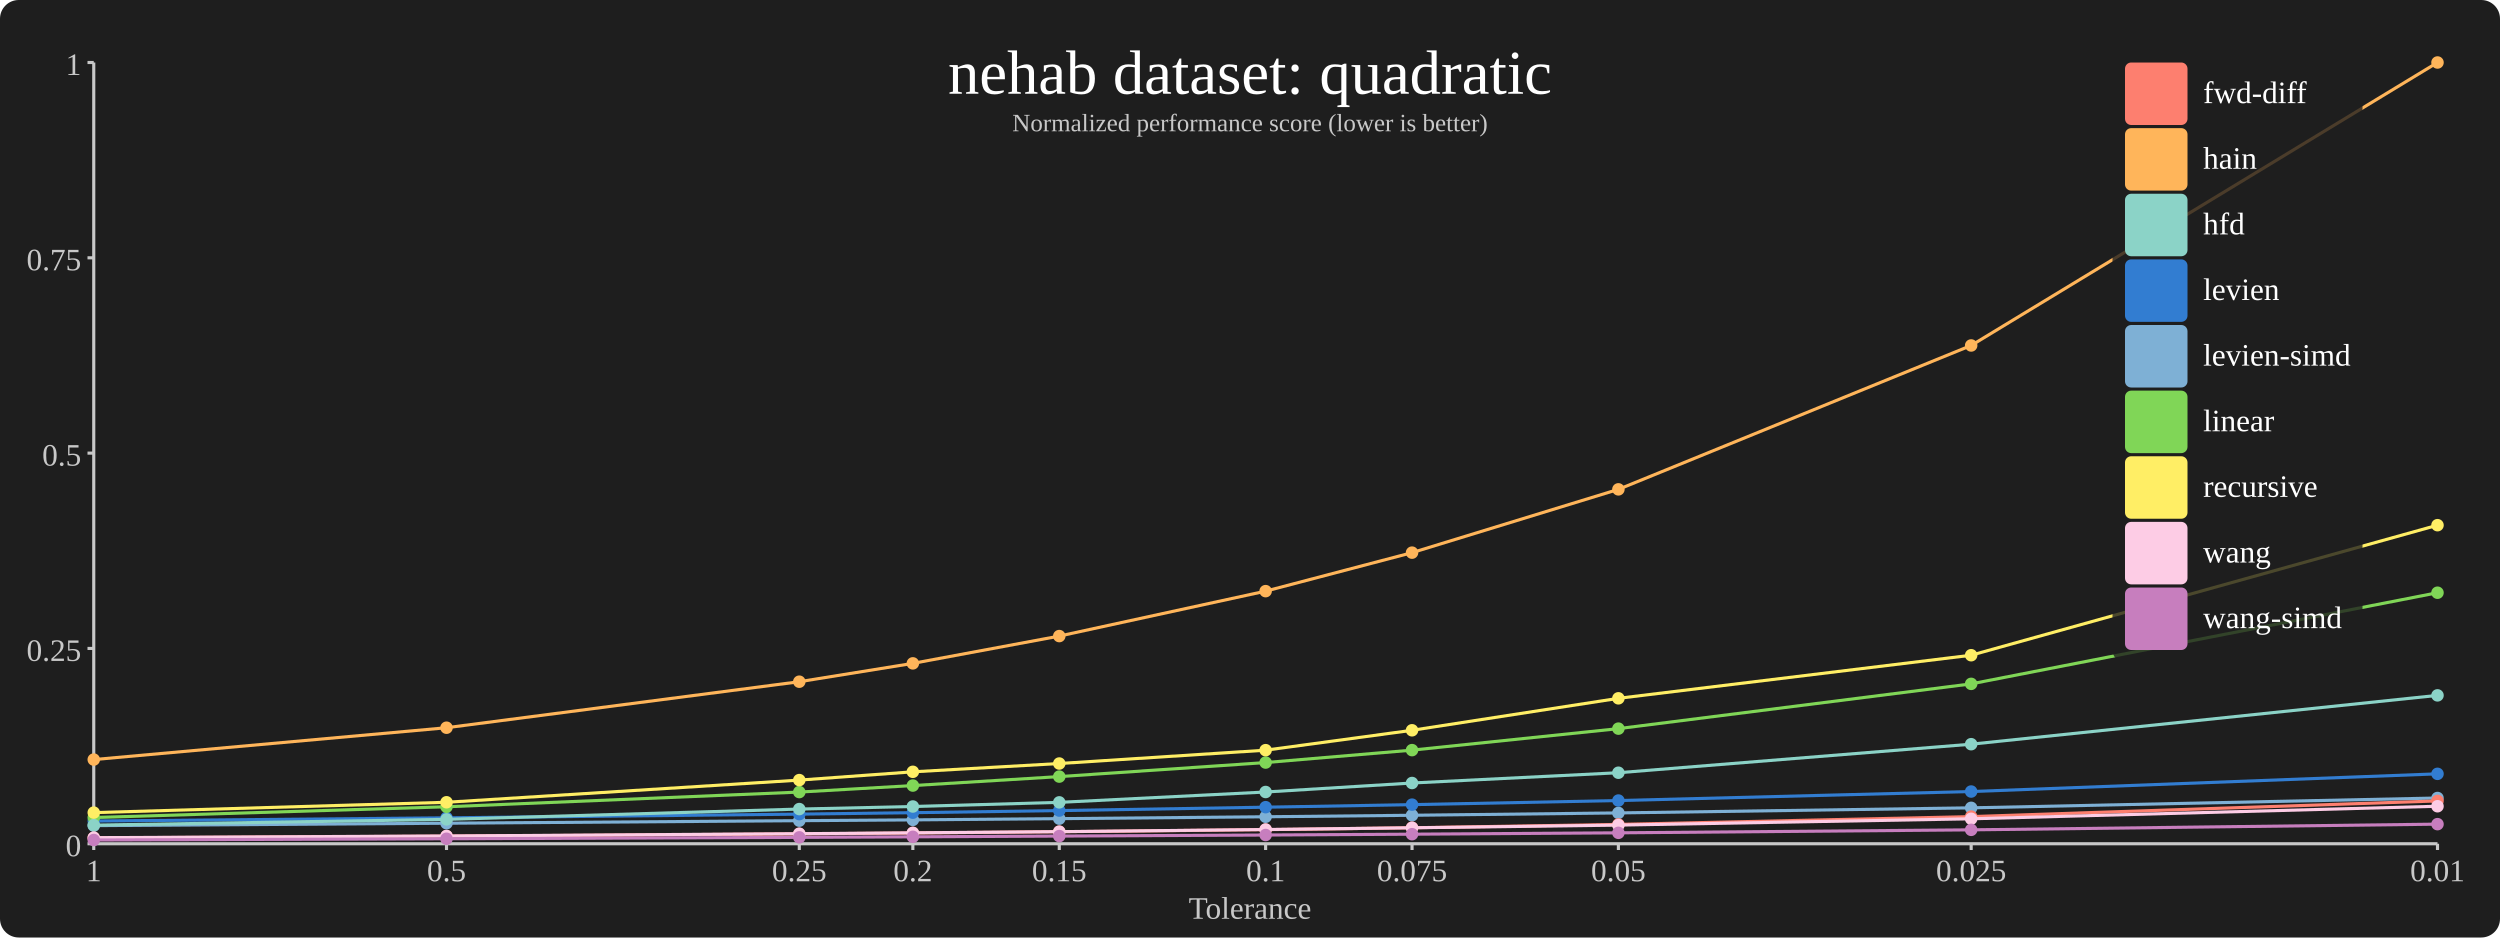
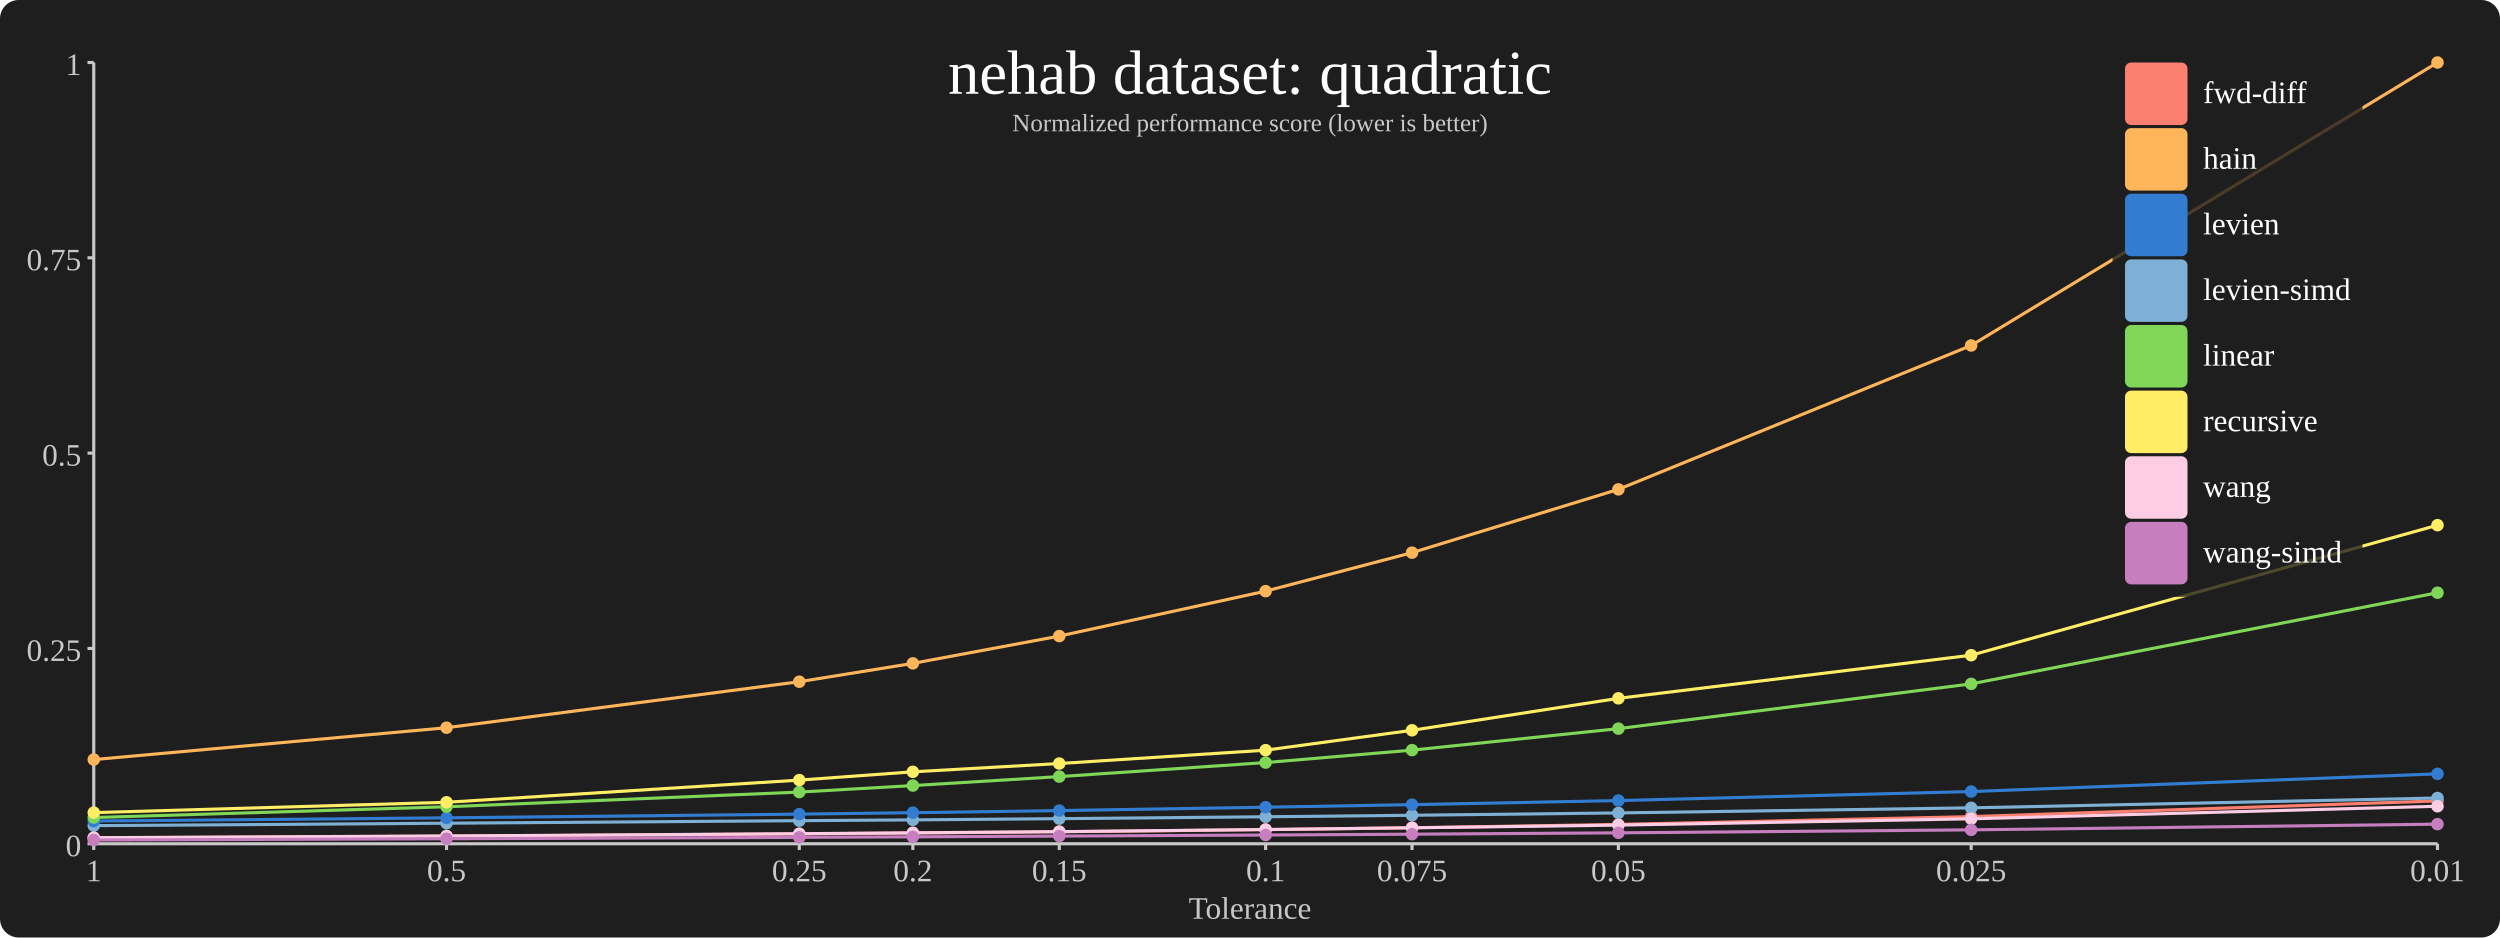
<svg xmlns="http://www.w3.org/2000/svg" viewBox="0 0 800 300">
  <rect x="0" y="0" width="800" height="300" ry="6" style="fill:rgb(30,30,30);stroke:none;fill-opacity:1;stroke-opacity:1;" />
  <path d="M 30 20 L 30 270" style="stroke:rgb(200,200,200);stroke-width:1" />
  <path d="M 30 270 L 780 270" style="stroke:rgb(200,200,200);stroke-width:1" />
  <path d="M 780 270 L 780 272" style="stroke:rgb(200,200,200);stroke-width:1" />
  <text x="780" y="282" style="font-size:10px;fill:rgb(200,200,200);text-anchor:middle;text-align:center;"> 0.01 </text>
  <path d="M 630.772 270 L 630.772 272" style="stroke:rgb(200,200,200);stroke-width:1" />
  <text x="630.772" y="282" style="font-size:10px;fill:rgb(200,200,200);text-anchor:middle;text-align:center;"> 0.025 </text>
  <path d="M 517.886 270 L 517.886 272" style="stroke:rgb(200,200,200);stroke-width:1" />
  <text x="517.886" y="282" style="font-size:10px;fill:rgb(200,200,200);text-anchor:middle;text-align:center;"> 0.05 </text>
  <path d="M 451.852 270 L 451.852 272" style="stroke:rgb(200,200,200);stroke-width:1" />
  <text x="451.852" y="282" style="font-size:10px;fill:rgb(200,200,200);text-anchor:middle;text-align:center;"> 0.075 </text>
  <path d="M 405 270 L 405 272" style="stroke:rgb(200,200,200);stroke-width:1" />
  <text x="405" y="282" style="font-size:10px;fill:rgb(200,200,200);text-anchor:middle;text-align:center;"> 0.1 </text>
  <path d="M 338.966 270 L 338.966 272" style="stroke:rgb(200,200,200);stroke-width:1" />
  <text x="338.966" y="282" style="font-size:10px;fill:rgb(200,200,200);text-anchor:middle;text-align:center;"> 0.15 </text>
  <path d="M 292.114 270 L 292.114 272" style="stroke:rgb(200,200,200);stroke-width:1" />
  <text x="292.114" y="282" style="font-size:10px;fill:rgb(200,200,200);text-anchor:middle;text-align:center;"> 0.2 </text>
  <path d="M 255.773 270 L 255.773 272" style="stroke:rgb(200,200,200);stroke-width:1" />
  <text x="255.773" y="282" style="font-size:10px;fill:rgb(200,200,200);text-anchor:middle;text-align:center;"> 0.25 </text>
  <path d="M 142.886 270 L 142.886 272" style="stroke:rgb(200,200,200);stroke-width:1" />
  <text x="142.886" y="282" style="font-size:10px;fill:rgb(200,200,200);text-anchor:middle;text-align:center;"> 0.5 </text>
  <path d="M 30 270 L 30 272" style="stroke:rgb(200,200,200);stroke-width:1" />
  <text x="30" y="282" style="font-size:10px;fill:rgb(200,200,200);text-anchor:middle;text-align:center;"> 1 </text>
  <path d="M 28 270 L 30 270" style="stroke:rgb(200,200,200);stroke-width:1" />
  <text x="26" y="274" style="font-size:10px;fill:rgb(200,200,200);text-anchor:end;text-align:right;"> 0 </text>
  <path d="M 28 207.5 L 30 207.5" style="stroke:rgb(200,200,200);stroke-width:1" />
  <text x="26" y="211.5" style="font-size:10px;fill:rgb(200,200,200);text-anchor:end;text-align:right;"> 0.25 </text>
  <path d="M 28 145 L 30 145" style="stroke:rgb(200,200,200);stroke-width:1" />
  <text x="26" y="149" style="font-size:10px;fill:rgb(200,200,200);text-anchor:end;text-align:right;"> 0.5 </text>
  <path d="M 28 82.5 L 30 82.5" style="stroke:rgb(200,200,200);stroke-width:1" />
  <text x="26" y="86.5" style="font-size:10px;fill:rgb(200,200,200);text-anchor:end;text-align:right;"> 0.75 </text>
  <path d="M 28 20 L 30 20" style="stroke:rgb(200,200,200);stroke-width:1" />
  <text x="26" y="24" style="font-size:10px;fill:rgb(200,200,200);text-anchor:end;text-align:right;"> 1 </text>
  <text x="400" y="294" style="font-size:10px;fill:rgb(200,200,200);text-anchor:middle;text-align:center;"> Tolerance </text>
+   <circle cx="780" cy="256.295" r="2" style="fill:rgb(253,127,111);stroke:none;fill-opacity:1;stroke-opacity:1;" />
+   <path d="M 780 256.295 L 630.772 261.308" style="stroke:rgb(253,127,111);stroke-width:1" />
+   <circle cx="630.772" cy="261.308" r="2" style="fill:rgb(253,127,111);stroke:none;fill-opacity:1;stroke-opacity:1;" />
+   <path d="M 630.772 261.308 L 517.886 263.81" style="stroke:rgb(253,127,111);stroke-width:1" />
+   <circle cx="517.886" cy="263.81" r="2" style="fill:rgb(253,127,111);stroke:none;fill-opacity:1;stroke-opacity:1;" />
+   <path d="M 517.886 263.81 L 451.852 264.877" style="stroke:rgb(253,127,111);stroke-width:1" />
+   <circle cx="451.852" cy="264.877" r="2" style="fill:rgb(253,127,111);stroke:none;fill-opacity:1;stroke-opacity:1;" />
+   <path d="M 451.852 264.877 L 405 265.485" style="stroke:rgb(253,127,111);stroke-width:1" />
+   <circle cx="405" cy="265.485" r="2" style="fill:rgb(253,127,111);stroke:none;fill-opacity:1;stroke-opacity:1;" />
+   <path d="M 405 265.485 L 338.966 266.15" style="stroke:rgb(253,127,111);stroke-width:1" />
+   <circle cx="338.966" cy="266.15" r="2" style="fill:rgb(253,127,111);stroke:none;fill-opacity:1;stroke-opacity:1;" />
+   <path d="M 338.966 266.15 L 292.114 266.56" style="stroke:rgb(253,127,111);stroke-width:1" />
+   <circle cx="292.114" cy="266.56" r="2" style="fill:rgb(253,127,111);stroke:none;fill-opacity:1;stroke-opacity:1;" />
+   <path d="M 292.114 266.56 L 255.773 266.848" style="stroke:rgb(253,127,111);stroke-width:1" />
+   <circle cx="255.773" cy="266.848" r="2" style="fill:rgb(253,127,111);stroke:none;fill-opacity:1;stroke-opacity:1;" />
+   <path d="M 255.773 266.848 L 142.886 267.572" style="stroke:rgb(253,127,111);stroke-width:1" />
+   <circle cx="142.886" cy="267.572" r="2" style="fill:rgb(253,127,111);stroke:none;fill-opacity:1;stroke-opacity:1;" />
+   <path d="M 142.886 267.572 L 30 268.103" style="stroke:rgb(253,127,111);stroke-width:1" />
+   <circle cx="30" cy="268.103" r="2" style="fill:rgb(253,127,111);stroke:none;fill-opacity:1;stroke-opacity:1;" />
  <circle cx="780" cy="255.363" r="2" style="fill:rgb(126,176,213);stroke:none;fill-opacity:1;stroke-opacity:1;" />
  <path d="M 780 255.363 L 630.772 258.51" style="stroke:rgb(126,176,213);stroke-width:1" />
  <circle cx="630.772" cy="258.51" r="2" style="fill:rgb(126,176,213);stroke:none;fill-opacity:1;stroke-opacity:1;" />
  <path d="M 630.772 258.51 L 517.886 260.135" style="stroke:rgb(126,176,213);stroke-width:1" />
  <circle cx="517.886" cy="260.135" r="2" style="fill:rgb(126,176,213);stroke:none;fill-opacity:1;stroke-opacity:1;" />
  <path d="M 517.886 260.135 L 451.852 260.885" style="stroke:rgb(126,176,213);stroke-width:1" />
  <circle cx="451.852" cy="260.885" r="2" style="fill:rgb(126,176,213);stroke:none;fill-opacity:1;stroke-opacity:1;" />
  <path d="M 451.852 260.885 L 405 261.365" style="stroke:rgb(126,176,213);stroke-width:1" />
  <circle cx="405" cy="261.365" r="2" style="fill:rgb(126,176,213);stroke:none;fill-opacity:1;stroke-opacity:1;" />
  <path d="M 405 261.365 L 338.966 261.97" style="stroke:rgb(126,176,213);stroke-width:1" />
  <circle cx="338.966" cy="261.97" r="2" style="fill:rgb(126,176,213);stroke:none;fill-opacity:1;stroke-opacity:1;" />
  <path d="M 338.966 261.97 L 292.114 262.363" style="stroke:rgb(126,176,213);stroke-width:1" />
  <circle cx="292.114" cy="262.363" r="2" style="fill:rgb(126,176,213);stroke:none;fill-opacity:1;stroke-opacity:1;" />
  <path d="M 292.114 262.363 L 255.773 262.618" style="stroke:rgb(126,176,213);stroke-width:1" />
  <circle cx="255.773" cy="262.618" r="2" style="fill:rgb(126,176,213);stroke:none;fill-opacity:1;stroke-opacity:1;" />
  <path d="M 255.773 262.618 L 142.886 263.43" style="stroke:rgb(126,176,213);stroke-width:1" />
  <circle cx="142.886" cy="263.43" r="2" style="fill:rgb(126,176,213);stroke:none;fill-opacity:1;stroke-opacity:1;" />
  <path d="M 142.886 263.43 L 30 264.202" style="stroke:rgb(126,176,213);stroke-width:1" />
  <circle cx="30" cy="264.202" r="2" style="fill:rgb(126,176,213);stroke:none;fill-opacity:1;stroke-opacity:1;" />
+   <circle cx="780" cy="247.63" r="2" style="fill:rgb(50,125,209);stroke:none;fill-opacity:1;stroke-opacity:1;" />
+   <path d="M 780 247.63 L 630.772 253.29" style="stroke:rgb(50,125,209);stroke-width:1" />
+   <circle cx="630.772" cy="253.29" r="2" style="fill:rgb(50,125,209);stroke:none;fill-opacity:1;stroke-opacity:1;" />
+   <path d="M 630.772 253.29 L 517.886 256.175" style="stroke:rgb(50,125,209);stroke-width:1" />
+   <circle cx="517.886" cy="256.175" r="2" style="fill:rgb(50,125,209);stroke:none;fill-opacity:1;stroke-opacity:1;" />
+   <path d="M 517.886 256.175 L 451.852 257.488" style="stroke:rgb(50,125,209);stroke-width:1" />
+   <circle cx="451.852" cy="257.488" r="2" style="fill:rgb(50,125,209);stroke:none;fill-opacity:1;stroke-opacity:1;" />
+   <path d="M 451.852 257.488 L 405 258.3" style="stroke:rgb(50,125,209);stroke-width:1" />
+   <circle cx="405" cy="258.3" r="2" style="fill:rgb(50,125,209);stroke:none;fill-opacity:1;stroke-opacity:1;" />
+   <path d="M 405 258.3 L 338.966 259.387" style="stroke:rgb(50,125,209);stroke-width:1" />
+   <circle cx="338.966" cy="259.387" r="2" style="fill:rgb(50,125,209);stroke:none;fill-opacity:1;stroke-opacity:1;" />
+   <path d="M 338.966 259.387 L 292.114 260.06" style="stroke:rgb(50,125,209);stroke-width:1" />
+   <circle cx="292.114" cy="260.06" r="2" style="fill:rgb(50,125,209);stroke:none;fill-opacity:1;stroke-opacity:1;" />
+   <path d="M 292.114 260.06 L 255.773 260.522" style="stroke:rgb(50,125,209);stroke-width:1" />
+   <circle cx="255.773" cy="260.522" r="2" style="fill:rgb(50,125,209);stroke:none;fill-opacity:1;stroke-opacity:1;" />
+   <path d="M 255.773 260.522 L 142.886 261.705" style="stroke:rgb(50,125,209);stroke-width:1" />
+   <circle cx="142.886" cy="261.705" r="2" style="fill:rgb(50,125,209);stroke:none;fill-opacity:1;stroke-opacity:1;" />
+   <path d="M 142.886 261.705 L 30 262.728" style="stroke:rgb(50,125,209);stroke-width:1" />
+   <circle cx="30" cy="262.728" r="2" style="fill:rgb(50,125,209);stroke:none;fill-opacity:1;stroke-opacity:1;" />
  <circle cx="780" cy="20" r="2" style="fill:rgb(255,181,90);stroke:none;fill-opacity:1;stroke-opacity:1;" />
  <path d="M 780 20 L 630.772 110.55" style="stroke:rgb(255,181,90);stroke-width:1" />
  <circle cx="630.772" cy="110.55" r="2" style="fill:rgb(255,181,90);stroke:none;fill-opacity:1;stroke-opacity:1;" />
  <path d="M 630.772 110.55 L 517.886 156.595" style="stroke:rgb(255,181,90);stroke-width:1" />
  <circle cx="517.886" cy="156.595" r="2" style="fill:rgb(255,181,90);stroke:none;fill-opacity:1;stroke-opacity:1;" />
  <path d="M 517.886 156.595 L 451.852 176.847" style="stroke:rgb(255,181,90);stroke-width:1" />
  <circle cx="451.852" cy="176.847" r="2" style="fill:rgb(255,181,90);stroke:none;fill-opacity:1;stroke-opacity:1;" />
  <path d="M 451.852 176.847 L 405 189.165" style="stroke:rgb(255,181,90);stroke-width:1" />
  <circle cx="405" cy="189.165" r="2" style="fill:rgb(255,181,90);stroke:none;fill-opacity:1;stroke-opacity:1;" />
  <path d="M 405 189.165 L 338.966 203.545" style="stroke:rgb(255,181,90);stroke-width:1" />
  <circle cx="338.966" cy="203.545" r="2" style="fill:rgb(255,181,90);stroke:none;fill-opacity:1;stroke-opacity:1;" />
  <path d="M 338.966 203.545 L 292.114 212.278" style="stroke:rgb(255,181,90);stroke-width:1" />
  <circle cx="292.114" cy="212.278" r="2" style="fill:rgb(255,181,90);stroke:none;fill-opacity:1;stroke-opacity:1;" />
  <path d="M 292.114 212.278 L 255.773 218.145" style="stroke:rgb(255,181,90);stroke-width:1" />
  <circle cx="255.773" cy="218.145" r="2" style="fill:rgb(255,181,90);stroke:none;fill-opacity:1;stroke-opacity:1;" />
  <path d="M 255.773 218.145 L 142.886 232.87" style="stroke:rgb(255,181,90);stroke-width:1" />
  <circle cx="142.886" cy="232.87" r="2" style="fill:rgb(255,181,90);stroke:none;fill-opacity:1;stroke-opacity:1;" />
  <path d="M 142.886 232.87 L 30 243.062" style="stroke:rgb(255,181,90);stroke-width:1" />
  <circle cx="30" cy="243.062" r="2" style="fill:rgb(255,181,90);stroke:none;fill-opacity:1;stroke-opacity:1;" />
-   <circle cx="780" cy="256.295" r="2" style="fill:rgb(253,127,111);stroke:none;fill-opacity:1;stroke-opacity:1;" />
-   <path d="M 780 256.295 L 630.772 261.308" style="stroke:rgb(253,127,111);stroke-width:1" />
-   <circle cx="630.772" cy="261.308" r="2" style="fill:rgb(253,127,111);stroke:none;fill-opacity:1;stroke-opacity:1;" />
-   <path d="M 630.772 261.308 L 517.886 263.81" style="stroke:rgb(253,127,111);stroke-width:1" />
-   <circle cx="517.886" cy="263.81" r="2" style="fill:rgb(253,127,111);stroke:none;fill-opacity:1;stroke-opacity:1;" />
-   <path d="M 517.886 263.81 L 451.852 264.877" style="stroke:rgb(253,127,111);stroke-width:1" />
-   <circle cx="451.852" cy="264.877" r="2" style="fill:rgb(253,127,111);stroke:none;fill-opacity:1;stroke-opacity:1;" />
-   <path d="M 451.852 264.877 L 405 265.485" style="stroke:rgb(253,127,111);stroke-width:1" />
-   <circle cx="405" cy="265.485" r="2" style="fill:rgb(253,127,111);stroke:none;fill-opacity:1;stroke-opacity:1;" />
-   <path d="M 405 265.485 L 338.966 266.15" style="stroke:rgb(253,127,111);stroke-width:1" />
-   <circle cx="338.966" cy="266.15" r="2" style="fill:rgb(253,127,111);stroke:none;fill-opacity:1;stroke-opacity:1;" />
-   <path d="M 338.966 266.15 L 292.114 266.56" style="stroke:rgb(253,127,111);stroke-width:1" />
-   <circle cx="292.114" cy="266.56" r="2" style="fill:rgb(253,127,111);stroke:none;fill-opacity:1;stroke-opacity:1;" />
-   <path d="M 292.114 266.56 L 255.773 266.848" style="stroke:rgb(253,127,111);stroke-width:1" />
-   <circle cx="255.773" cy="266.848" r="2" style="fill:rgb(253,127,111);stroke:none;fill-opacity:1;stroke-opacity:1;" />
-   <path d="M 255.773 266.848 L 142.886 267.572" style="stroke:rgb(253,127,111);stroke-width:1" />
-   <circle cx="142.886" cy="267.572" r="2" style="fill:rgb(253,127,111);stroke:none;fill-opacity:1;stroke-opacity:1;" />
-   <path d="M 142.886 267.572 L 30 268.103" style="stroke:rgb(253,127,111);stroke-width:1" />
-   <circle cx="30" cy="268.103" r="2" style="fill:rgb(253,127,111);stroke:none;fill-opacity:1;stroke-opacity:1;" />
-   <circle cx="780" cy="247.63" r="2" style="fill:rgb(50,125,209);stroke:none;fill-opacity:1;stroke-opacity:1;" />
-   <path d="M 780 247.63 L 630.772 253.29" style="stroke:rgb(50,125,209);stroke-width:1" />
-   <circle cx="630.772" cy="253.29" r="2" style="fill:rgb(50,125,209);stroke:none;fill-opacity:1;stroke-opacity:1;" />
-   <path d="M 630.772 253.29 L 517.886 256.175" style="stroke:rgb(50,125,209);stroke-width:1" />
-   <circle cx="517.886" cy="256.175" r="2" style="fill:rgb(50,125,209);stroke:none;fill-opacity:1;stroke-opacity:1;" />
-   <path d="M 517.886 256.175 L 451.852 257.488" style="stroke:rgb(50,125,209);stroke-width:1" />
-   <circle cx="451.852" cy="257.488" r="2" style="fill:rgb(50,125,209);stroke:none;fill-opacity:1;stroke-opacity:1;" />
-   <path d="M 451.852 257.488 L 405 258.3" style="stroke:rgb(50,125,209);stroke-width:1" />
-   <circle cx="405" cy="258.3" r="2" style="fill:rgb(50,125,209);stroke:none;fill-opacity:1;stroke-opacity:1;" />
-   <path d="M 405 258.3 L 338.966 259.387" style="stroke:rgb(50,125,209);stroke-width:1" />
-   <circle cx="338.966" cy="259.387" r="2" style="fill:rgb(50,125,209);stroke:none;fill-opacity:1;stroke-opacity:1;" />
-   <path d="M 338.966 259.387 L 292.114 260.06" style="stroke:rgb(50,125,209);stroke-width:1" />
-   <circle cx="292.114" cy="260.06" r="2" style="fill:rgb(50,125,209);stroke:none;fill-opacity:1;stroke-opacity:1;" />
-   <path d="M 292.114 260.06 L 255.773 260.522" style="stroke:rgb(50,125,209);stroke-width:1" />
-   <circle cx="255.773" cy="260.522" r="2" style="fill:rgb(50,125,209);stroke:none;fill-opacity:1;stroke-opacity:1;" />
-   <path d="M 255.773 260.522 L 142.886 261.705" style="stroke:rgb(50,125,209);stroke-width:1" />
-   <circle cx="142.886" cy="261.705" r="2" style="fill:rgb(50,125,209);stroke:none;fill-opacity:1;stroke-opacity:1;" />
-   <path d="M 142.886 261.705 L 30 262.728" style="stroke:rgb(50,125,209);stroke-width:1" />
-   <circle cx="30" cy="262.728" r="2" style="fill:rgb(50,125,209);stroke:none;fill-opacity:1;stroke-opacity:1;" />
  <circle cx="780" cy="189.67" r="2" style="fill:rgb(128,214,87);stroke:none;fill-opacity:1;stroke-opacity:1;" />
  <path d="M 780 189.67 L 630.772 218.838" style="stroke:rgb(128,214,87);stroke-width:1" />
  <circle cx="630.772" cy="218.838" r="2" style="fill:rgb(128,214,87);stroke:none;fill-opacity:1;stroke-opacity:1;" />
  <path d="M 630.772 218.838 L 517.886 233.162" style="stroke:rgb(128,214,87);stroke-width:1" />
  <circle cx="517.886" cy="233.162" r="2" style="fill:rgb(128,214,87);stroke:none;fill-opacity:1;stroke-opacity:1;" />
  <path d="M 517.886 233.162 L 451.852 240.04" style="stroke:rgb(128,214,87);stroke-width:1" />
  <circle cx="451.852" cy="240.04" r="2" style="fill:rgb(128,214,87);stroke:none;fill-opacity:1;stroke-opacity:1;" />
  <path d="M 451.852 240.04 L 405 244.018" style="stroke:rgb(128,214,87);stroke-width:1" />
  <circle cx="405" cy="244.018" r="2" style="fill:rgb(128,214,87);stroke:none;fill-opacity:1;stroke-opacity:1;" />
  <path d="M 405 244.018 L 338.966 248.51" style="stroke:rgb(128,214,87);stroke-width:1" />
  <circle cx="338.966" cy="248.51" r="2" style="fill:rgb(128,214,87);stroke:none;fill-opacity:1;stroke-opacity:1;" />
  <path d="M 338.966 248.51 L 292.114 251.38" style="stroke:rgb(128,214,87);stroke-width:1" />
  <circle cx="292.114" cy="251.38" r="2" style="fill:rgb(128,214,87);stroke:none;fill-opacity:1;stroke-opacity:1;" />
  <path d="M 292.114 251.38 L 255.773 253.463" style="stroke:rgb(128,214,87);stroke-width:1" />
  <circle cx="255.773" cy="253.463" r="2" style="fill:rgb(128,214,87);stroke:none;fill-opacity:1;stroke-opacity:1;" />
  <path d="M 255.773 253.463 L 142.886 258.168" style="stroke:rgb(128,214,87);stroke-width:1" />
  <circle cx="142.886" cy="258.168" r="2" style="fill:rgb(128,214,87);stroke:none;fill-opacity:1;stroke-opacity:1;" />
  <path d="M 142.886 258.168 L 30 261.608" style="stroke:rgb(128,214,87);stroke-width:1" />
  <circle cx="30" cy="261.608" r="2" style="fill:rgb(128,214,87);stroke:none;fill-opacity:1;stroke-opacity:1;" />
-   <circle cx="780" cy="222.518" r="2" style="fill:rgb(139,211,199);stroke:none;fill-opacity:1;stroke-opacity:1;" />
-   <path d="M 780 222.518 L 630.772 238.14" style="stroke:rgb(139,211,199);stroke-width:1" />
-   <circle cx="630.772" cy="238.14" r="2" style="fill:rgb(139,211,199);stroke:none;fill-opacity:1;stroke-opacity:1;" />
-   <path d="M 630.772 238.14 L 517.886 247.272" style="stroke:rgb(139,211,199);stroke-width:1" />
-   <circle cx="517.886" cy="247.272" r="2" style="fill:rgb(139,211,199);stroke:none;fill-opacity:1;stroke-opacity:1;" />
-   <path d="M 517.886 247.272 L 451.852 250.562" style="stroke:rgb(139,211,199);stroke-width:1" />
-   <circle cx="451.852" cy="250.562" r="2" style="fill:rgb(139,211,199);stroke:none;fill-opacity:1;stroke-opacity:1;" />
-   <path d="M 451.852 250.562 L 405 253.44" style="stroke:rgb(139,211,199);stroke-width:1" />
-   <circle cx="405" cy="253.44" r="2" style="fill:rgb(139,211,199);stroke:none;fill-opacity:1;stroke-opacity:1;" />
-   <path d="M 405 253.44 L 338.966 256.757" style="stroke:rgb(139,211,199);stroke-width:1" />
-   <circle cx="338.966" cy="256.757" r="2" style="fill:rgb(139,211,199);stroke:none;fill-opacity:1;stroke-opacity:1;" />
-   <path d="M 338.966 256.757 L 292.114 258.082" style="stroke:rgb(139,211,199);stroke-width:1" />
-   <circle cx="292.114" cy="258.082" r="2" style="fill:rgb(139,211,199);stroke:none;fill-opacity:1;stroke-opacity:1;" />
-   <path d="M 292.114 258.082 L 255.773 258.902" style="stroke:rgb(139,211,199);stroke-width:1" />
-   <circle cx="255.773" cy="258.902" r="2" style="fill:rgb(139,211,199);stroke:none;fill-opacity:1;stroke-opacity:1;" />
-   <path d="M 255.773 258.902 L 142.886 262.192" style="stroke:rgb(139,211,199);stroke-width:1" />
-   <circle cx="142.886" cy="262.192" r="2" style="fill:rgb(139,211,199);stroke:none;fill-opacity:1;stroke-opacity:1;" />
-   <path d="M 142.886 262.192 L 30 264.045" style="stroke:rgb(139,211,199);stroke-width:1" />
-   <circle cx="30" cy="264.045" r="2" style="fill:rgb(139,211,199);stroke:none;fill-opacity:1;stroke-opacity:1;" />
+   <circle cx="780" cy="168.06" r="2" style="fill:rgb(255,238,101);stroke:none;fill-opacity:1;stroke-opacity:1;" />
+   <path d="M 780 168.06 L 630.772 209.67" style="stroke:rgb(255,238,101);stroke-width:1" />
+   <circle cx="630.772" cy="209.67" r="2" style="fill:rgb(255,238,101);stroke:none;fill-opacity:1;stroke-opacity:1;" />
+   <path d="M 630.772 209.67 L 517.886 223.463" style="stroke:rgb(255,238,101);stroke-width:1" />
+   <circle cx="517.886" cy="223.463" r="2" style="fill:rgb(255,238,101);stroke:none;fill-opacity:1;stroke-opacity:1;" />
+   <path d="M 517.886 223.463 L 451.852 233.69" style="stroke:rgb(255,238,101);stroke-width:1" />
+   <circle cx="451.852" cy="233.69" r="2" style="fill:rgb(255,238,101);stroke:none;fill-opacity:1;stroke-opacity:1;" />
+   <path d="M 451.852 233.69 L 405 240.055" style="stroke:rgb(255,238,101);stroke-width:1" />
+   <circle cx="405" cy="240.055" r="2" style="fill:rgb(255,238,101);stroke:none;fill-opacity:1;stroke-opacity:1;" />
+   <path d="M 405 240.055 L 338.966 244.327" style="stroke:rgb(255,238,101);stroke-width:1" />
+   <circle cx="338.966" cy="244.327" r="2" style="fill:rgb(255,238,101);stroke:none;fill-opacity:1;stroke-opacity:1;" />
+   <path d="M 338.966 244.327 L 292.114 246.98" style="stroke:rgb(255,238,101);stroke-width:1" />
+   <circle cx="292.114" cy="246.98" r="2" style="fill:rgb(255,238,101);stroke:none;fill-opacity:1;stroke-opacity:1;" />
+   <path d="M 292.114 246.98 L 255.773 249.63" style="stroke:rgb(255,238,101);stroke-width:1" />
+   <circle cx="255.773" cy="249.63" r="2" style="fill:rgb(255,238,101);stroke:none;fill-opacity:1;stroke-opacity:1;" />
+   <path d="M 255.773 249.63 L 142.886 256.728" style="stroke:rgb(255,238,101);stroke-width:1" />
+   <circle cx="142.886" cy="256.728" r="2" style="fill:rgb(255,238,101);stroke:none;fill-opacity:1;stroke-opacity:1;" />
+   <path d="M 142.886 256.728 L 30 260.035" style="stroke:rgb(255,238,101);stroke-width:1" />
+   <circle cx="30" cy="260.035" r="2" style="fill:rgb(255,238,101);stroke:none;fill-opacity:1;stroke-opacity:1;" />
  <circle cx="780" cy="257.998" r="2" style="fill:rgb(253,204,229);stroke:none;fill-opacity:1;stroke-opacity:1;" />
  <path d="M 780 257.998 L 630.772 262.015" style="stroke:rgb(253,204,229);stroke-width:1" />
  <circle cx="630.772" cy="262.015" r="2" style="fill:rgb(253,204,229);stroke:none;fill-opacity:1;stroke-opacity:1;" />
  <path d="M 630.772 262.015 L 517.886 264.033" style="stroke:rgb(253,204,229);stroke-width:1" />
  <circle cx="517.886" cy="264.033" r="2" style="fill:rgb(253,204,229);stroke:none;fill-opacity:1;stroke-opacity:1;" />
  <path d="M 517.886 264.033 L 451.852 264.897" style="stroke:rgb(253,204,229);stroke-width:1" />
  <circle cx="451.852" cy="264.897" r="2" style="fill:rgb(253,204,229);stroke:none;fill-opacity:1;stroke-opacity:1;" />
  <path d="M 451.852 264.897 L 405 265.445" style="stroke:rgb(253,204,229);stroke-width:1" />
  <circle cx="405" cy="265.445" r="2" style="fill:rgb(253,204,229);stroke:none;fill-opacity:1;stroke-opacity:1;" />
  <path d="M 405 265.445 L 338.966 266.127" style="stroke:rgb(253,204,229);stroke-width:1" />
  <circle cx="338.966" cy="266.127" r="2" style="fill:rgb(253,204,229);stroke:none;fill-opacity:1;stroke-opacity:1;" />
  <path d="M 338.966 266.127 L 292.114 266.507" style="stroke:rgb(253,204,229);stroke-width:1" />
  <circle cx="292.114" cy="266.507" r="2" style="fill:rgb(253,204,229);stroke:none;fill-opacity:1;stroke-opacity:1;" />
  <path d="M 292.114 266.507 L 255.773 266.785" style="stroke:rgb(253,204,229);stroke-width:1" />
  <circle cx="255.773" cy="266.785" r="2" style="fill:rgb(253,204,229);stroke:none;fill-opacity:1;stroke-opacity:1;" />
  <path d="M 255.773 266.785 L 142.886 267.515" style="stroke:rgb(253,204,229);stroke-width:1" />
  <circle cx="142.886" cy="267.515" r="2" style="fill:rgb(253,204,229);stroke:none;fill-opacity:1;stroke-opacity:1;" />
  <path d="M 142.886 267.515 L 30 268.053" style="stroke:rgb(253,204,229);stroke-width:1" />
  <circle cx="30" cy="268.053" r="2" style="fill:rgb(253,204,229);stroke:none;fill-opacity:1;stroke-opacity:1;" />
  <circle cx="780" cy="263.728" r="2" style="fill:rgb(199,126,190);stroke:none;fill-opacity:1;stroke-opacity:1;" />
  <path d="M 780 263.728 L 630.772 265.55" style="stroke:rgb(199,126,190);stroke-width:1" />
  <circle cx="630.772" cy="265.55" r="2" style="fill:rgb(199,126,190);stroke:none;fill-opacity:1;stroke-opacity:1;" />
  <path d="M 630.772 265.55 L 517.886 266.505" style="stroke:rgb(199,126,190);stroke-width:1" />
  <circle cx="517.886" cy="266.505" r="2" style="fill:rgb(199,126,190);stroke:none;fill-opacity:1;stroke-opacity:1;" />
  <path d="M 517.886 266.505 L 451.852 266.94" style="stroke:rgb(199,126,190);stroke-width:1" />
  <circle cx="451.852" cy="266.94" r="2" style="fill:rgb(199,126,190);stroke:none;fill-opacity:1;stroke-opacity:1;" />
  <path d="M 451.852 266.94 L 405 267.207" style="stroke:rgb(199,126,190);stroke-width:1" />
  <circle cx="405" cy="267.207" r="2" style="fill:rgb(199,126,190);stroke:none;fill-opacity:1;stroke-opacity:1;" />
  <path d="M 405 267.207 L 338.966 267.545" style="stroke:rgb(199,126,190);stroke-width:1" />
  <circle cx="338.966" cy="267.545" r="2" style="fill:rgb(199,126,190);stroke:none;fill-opacity:1;stroke-opacity:1;" />
  <path d="M 338.966 267.545 L 292.114 267.783" style="stroke:rgb(199,126,190);stroke-width:1" />
  <circle cx="292.114" cy="267.783" r="2" style="fill:rgb(199,126,190);stroke:none;fill-opacity:1;stroke-opacity:1;" />
  <path d="M 292.114 267.783 L 255.773 267.957" style="stroke:rgb(199,126,190);stroke-width:1" />
  <circle cx="255.773" cy="267.957" r="2" style="fill:rgb(199,126,190);stroke:none;fill-opacity:1;stroke-opacity:1;" />
  <path d="M 255.773 267.957 L 142.886 268.402" style="stroke:rgb(199,126,190);stroke-width:1" />
  <circle cx="142.886" cy="268.402" r="2" style="fill:rgb(199,126,190);stroke:none;fill-opacity:1;stroke-opacity:1;" />
  <path d="M 142.886 268.402 L 30 268.803" style="stroke:rgb(199,126,190);stroke-width:1" />
  <circle cx="30" cy="268.803" r="2" style="fill:rgb(199,126,190);stroke:none;fill-opacity:1;stroke-opacity:1;" />
-   <circle cx="780" cy="168.06" r="2" style="fill:rgb(255,238,101);stroke:none;fill-opacity:1;stroke-opacity:1;" />
-   <path d="M 780 168.06 L 630.772 209.67" style="stroke:rgb(255,238,101);stroke-width:1" />
-   <circle cx="630.772" cy="209.67" r="2" style="fill:rgb(255,238,101);stroke:none;fill-opacity:1;stroke-opacity:1;" />
-   <path d="M 630.772 209.67 L 517.886 223.463" style="stroke:rgb(255,238,101);stroke-width:1" />
-   <circle cx="517.886" cy="223.463" r="2" style="fill:rgb(255,238,101);stroke:none;fill-opacity:1;stroke-opacity:1;" />
-   <path d="M 517.886 223.463 L 451.852 233.69" style="stroke:rgb(255,238,101);stroke-width:1" />
-   <circle cx="451.852" cy="233.69" r="2" style="fill:rgb(255,238,101);stroke:none;fill-opacity:1;stroke-opacity:1;" />
-   <path d="M 451.852 233.69 L 405 240.055" style="stroke:rgb(255,238,101);stroke-width:1" />
-   <circle cx="405" cy="240.055" r="2" style="fill:rgb(255,238,101);stroke:none;fill-opacity:1;stroke-opacity:1;" />
-   <path d="M 405 240.055 L 338.966 244.327" style="stroke:rgb(255,238,101);stroke-width:1" />
-   <circle cx="338.966" cy="244.327" r="2" style="fill:rgb(255,238,101);stroke:none;fill-opacity:1;stroke-opacity:1;" />
-   <path d="M 338.966 244.327 L 292.114 246.98" style="stroke:rgb(255,238,101);stroke-width:1" />
-   <circle cx="292.114" cy="246.98" r="2" style="fill:rgb(255,238,101);stroke:none;fill-opacity:1;stroke-opacity:1;" />
-   <path d="M 292.114 246.98 L 255.773 249.63" style="stroke:rgb(255,238,101);stroke-width:1" />
-   <circle cx="255.773" cy="249.63" r="2" style="fill:rgb(255,238,101);stroke:none;fill-opacity:1;stroke-opacity:1;" />
-   <path d="M 255.773 249.63 L 142.886 256.728" style="stroke:rgb(255,238,101);stroke-width:1" />
-   <circle cx="142.886" cy="256.728" r="2" style="fill:rgb(255,238,101);stroke:none;fill-opacity:1;stroke-opacity:1;" />
-   <path d="M 142.886 256.728 L 30 260.035" style="stroke:rgb(255,238,101);stroke-width:1" />
-   <circle cx="30" cy="260.035" r="2" style="fill:rgb(255,238,101);stroke:none;fill-opacity:1;stroke-opacity:1;" />
-   <rect x="676" y="16" width="80" height="196" ry="4" style="fill:rgb(30,30,30);stroke:none;fill-opacity:0.8;stroke-opacity:1;" />
+   <rect x="676" y="16" width="80" height="175" ry="4" style="fill:rgb(30,30,30);stroke:none;fill-opacity:0.8;stroke-opacity:1;" />
  <rect x="680" y="20" width="20" height="20" ry="2" style="fill:rgb(253,127,111);stroke:none;fill-opacity:1;stroke-opacity:1;" />
  <text x="705" y="33" style="font-size:10px;fill:rgb(255,255,255);text-anchor:start;text-align:left;"> fwd-diff </text>
  <rect x="680" y="41" width="20" height="20" ry="2" style="fill:rgb(255,181,90);stroke:none;fill-opacity:1;stroke-opacity:1;" />
  <text x="705" y="54" style="font-size:10px;fill:rgb(255,255,255);text-anchor:start;text-align:left;"> hain </text>
-   <rect x="680" y="62" width="20" height="20" ry="2" style="fill:rgb(139,211,199);stroke:none;fill-opacity:1;stroke-opacity:1;" />
-   <text x="705" y="75" style="font-size:10px;fill:rgb(255,255,255);text-anchor:start;text-align:left;"> hfd </text>
-   <rect x="680" y="83" width="20" height="20" ry="2" style="fill:rgb(50,125,209);stroke:none;fill-opacity:1;stroke-opacity:1;" />
-   <text x="705" y="96" style="font-size:10px;fill:rgb(255,255,255);text-anchor:start;text-align:left;"> levien </text>
-   <rect x="680" y="104" width="20" height="20" ry="2" style="fill:rgb(126,176,213);stroke:none;fill-opacity:1;stroke-opacity:1;" />
-   <text x="705" y="117" style="font-size:10px;fill:rgb(255,255,255);text-anchor:start;text-align:left;"> levien-simd </text>
-   <rect x="680" y="125" width="20" height="20" ry="2" style="fill:rgb(128,214,87);stroke:none;fill-opacity:1;stroke-opacity:1;" />
-   <text x="705" y="138" style="font-size:10px;fill:rgb(255,255,255);text-anchor:start;text-align:left;"> linear </text>
-   <rect x="680" y="146" width="20" height="20" ry="2" style="fill:rgb(255,238,101);stroke:none;fill-opacity:1;stroke-opacity:1;" />
-   <text x="705" y="159" style="font-size:10px;fill:rgb(255,255,255);text-anchor:start;text-align:left;"> recursive </text>
-   <rect x="680" y="167" width="20" height="20" ry="2" style="fill:rgb(253,204,229);stroke:none;fill-opacity:1;stroke-opacity:1;" />
-   <text x="705" y="180" style="font-size:10px;fill:rgb(255,255,255);text-anchor:start;text-align:left;"> wang </text>
-   <rect x="680" y="188" width="20" height="20" ry="2" style="fill:rgb(199,126,190);stroke:none;fill-opacity:1;stroke-opacity:1;" />
-   <text x="705" y="201" style="font-size:10px;fill:rgb(255,255,255);text-anchor:start;text-align:left;"> wang-simd </text>
+   <rect x="680" y="62" width="20" height="20" ry="2" style="fill:rgb(50,125,209);stroke:none;fill-opacity:1;stroke-opacity:1;" />
+   <text x="705" y="75" style="font-size:10px;fill:rgb(255,255,255);text-anchor:start;text-align:left;"> levien </text>
+   <rect x="680" y="83" width="20" height="20" ry="2" style="fill:rgb(126,176,213);stroke:none;fill-opacity:1;stroke-opacity:1;" />
+   <text x="705" y="96" style="font-size:10px;fill:rgb(255,255,255);text-anchor:start;text-align:left;"> levien-simd </text>
+   <rect x="680" y="104" width="20" height="20" ry="2" style="fill:rgb(128,214,87);stroke:none;fill-opacity:1;stroke-opacity:1;" />
+   <text x="705" y="117" style="font-size:10px;fill:rgb(255,255,255);text-anchor:start;text-align:left;"> linear </text>
+   <rect x="680" y="125" width="20" height="20" ry="2" style="fill:rgb(255,238,101);stroke:none;fill-opacity:1;stroke-opacity:1;" />
+   <text x="705" y="138" style="font-size:10px;fill:rgb(255,255,255);text-anchor:start;text-align:left;"> recursive </text>
+   <rect x="680" y="146" width="20" height="20" ry="2" style="fill:rgb(253,204,229);stroke:none;fill-opacity:1;stroke-opacity:1;" />
+   <text x="705" y="159" style="font-size:10px;fill:rgb(255,255,255);text-anchor:start;text-align:left;"> wang </text>
+   <rect x="680" y="167" width="20" height="20" ry="2" style="fill:rgb(199,126,190);stroke:none;fill-opacity:1;stroke-opacity:1;" />
+   <text x="705" y="180" style="font-size:10px;fill:rgb(255,255,255);text-anchor:start;text-align:left;"> wang-simd </text>
  <text x="400" y="30" style="font-size:20px;fill:rgb(255,255,255);text-anchor:middle;text-align:center;"> nehab dataset: quadratic </text>
  <text x="400" y="42" style="font-size:8px;fill:rgb(200,200,200);text-anchor:middle;text-align:center;"> Normalized performance score (lower is better) </text>
</svg>
